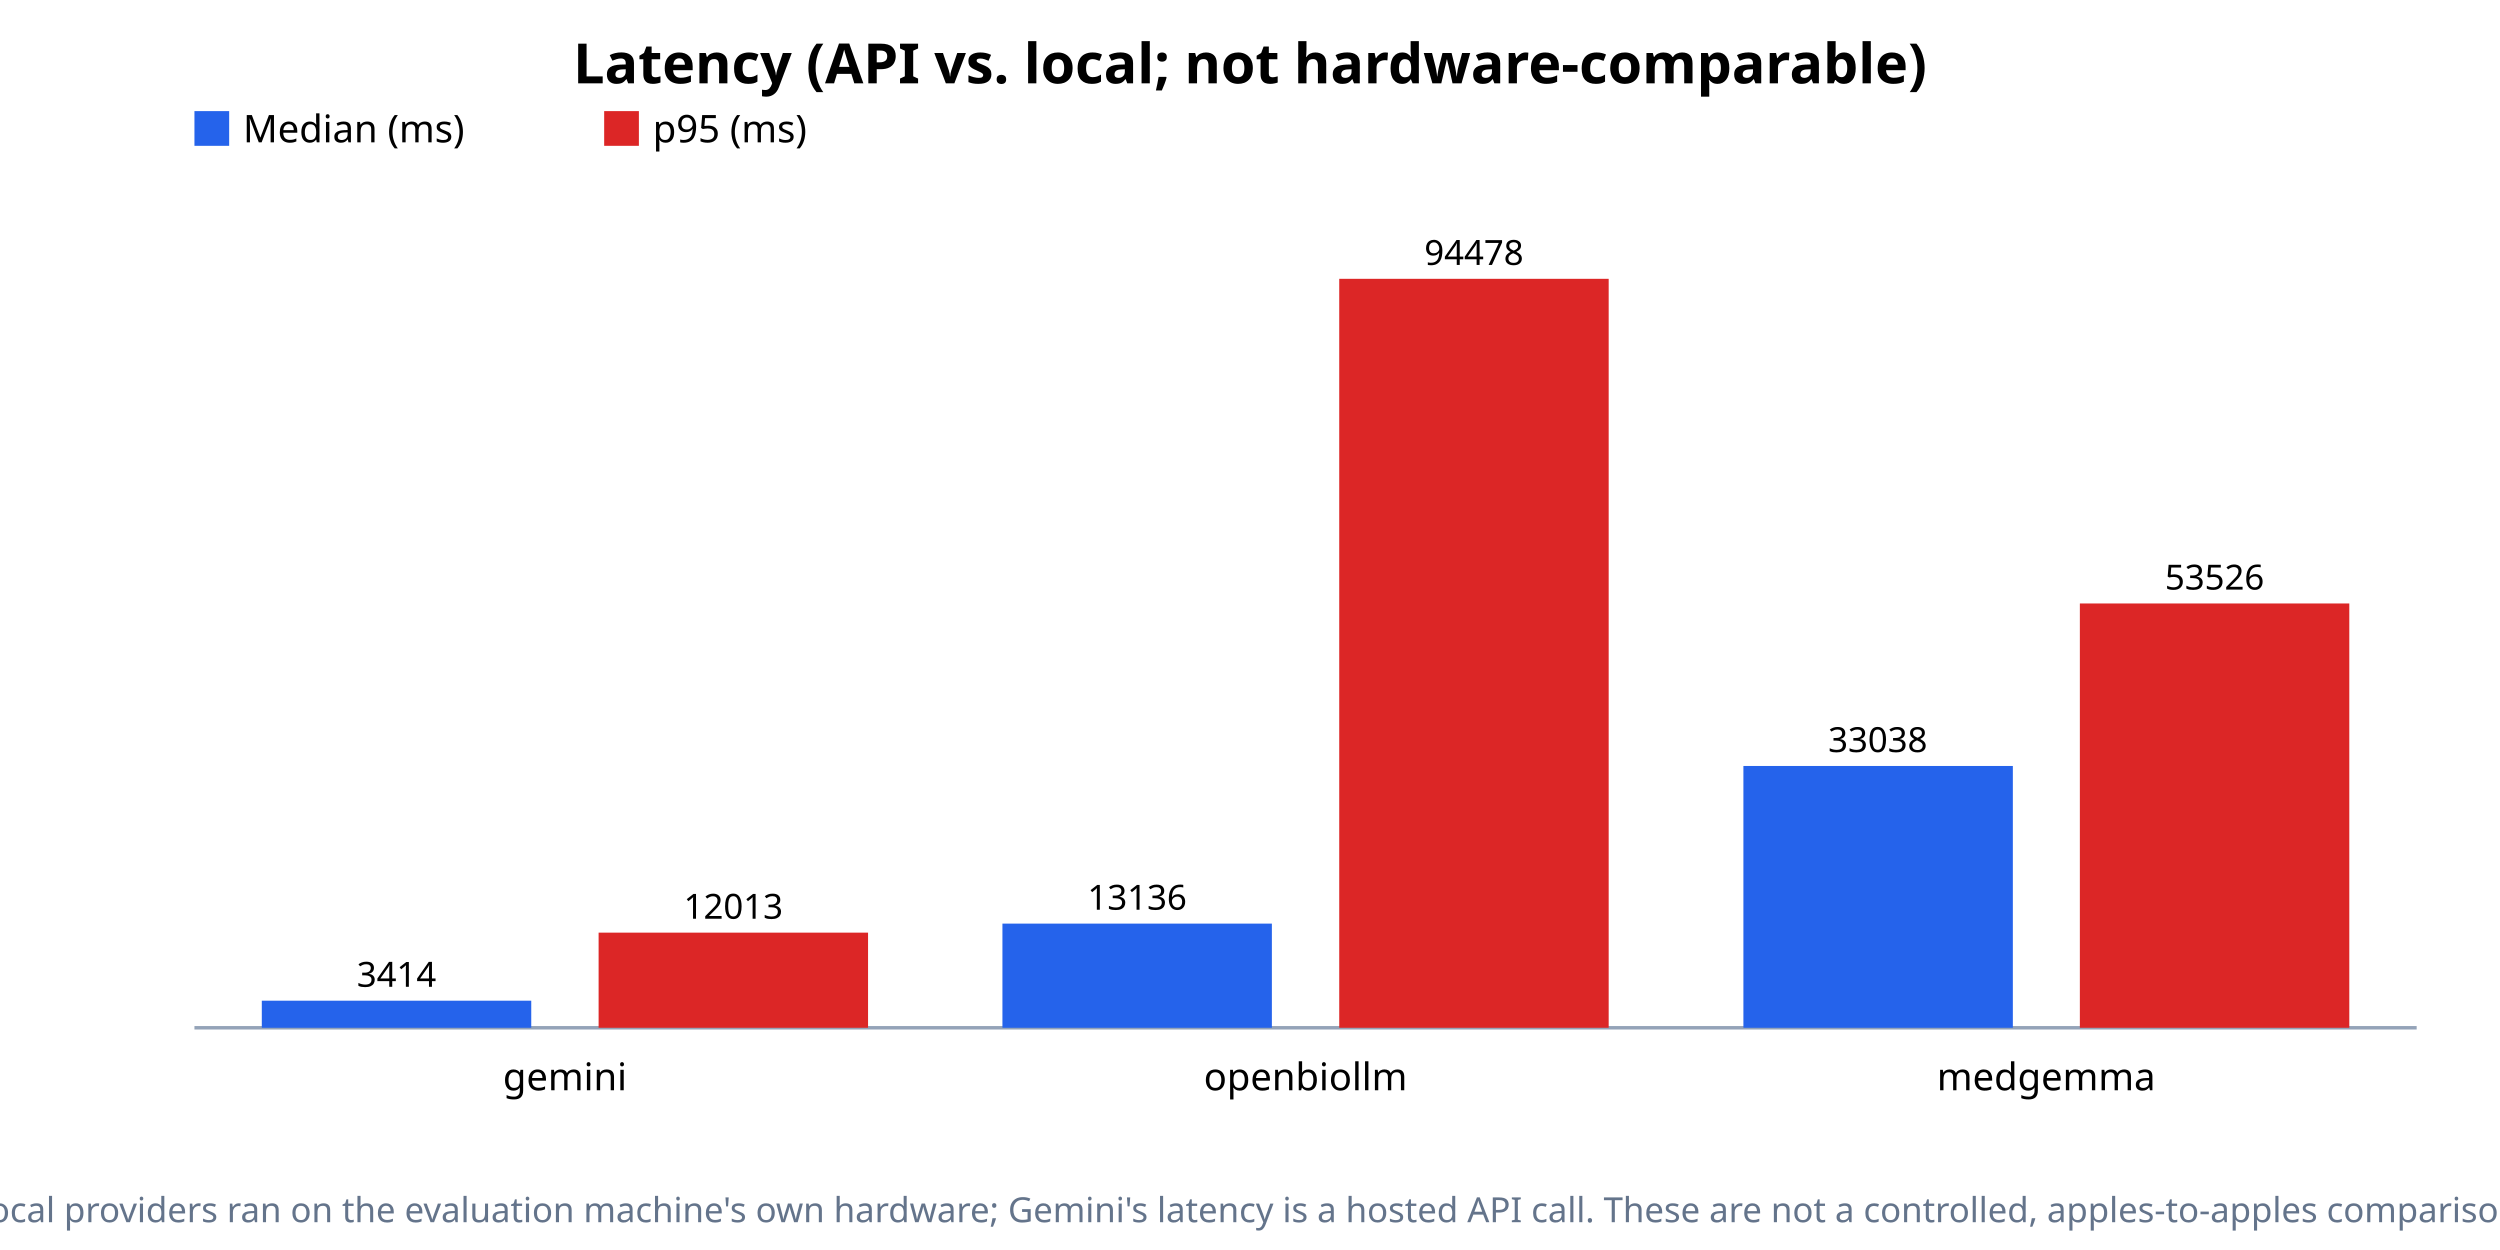
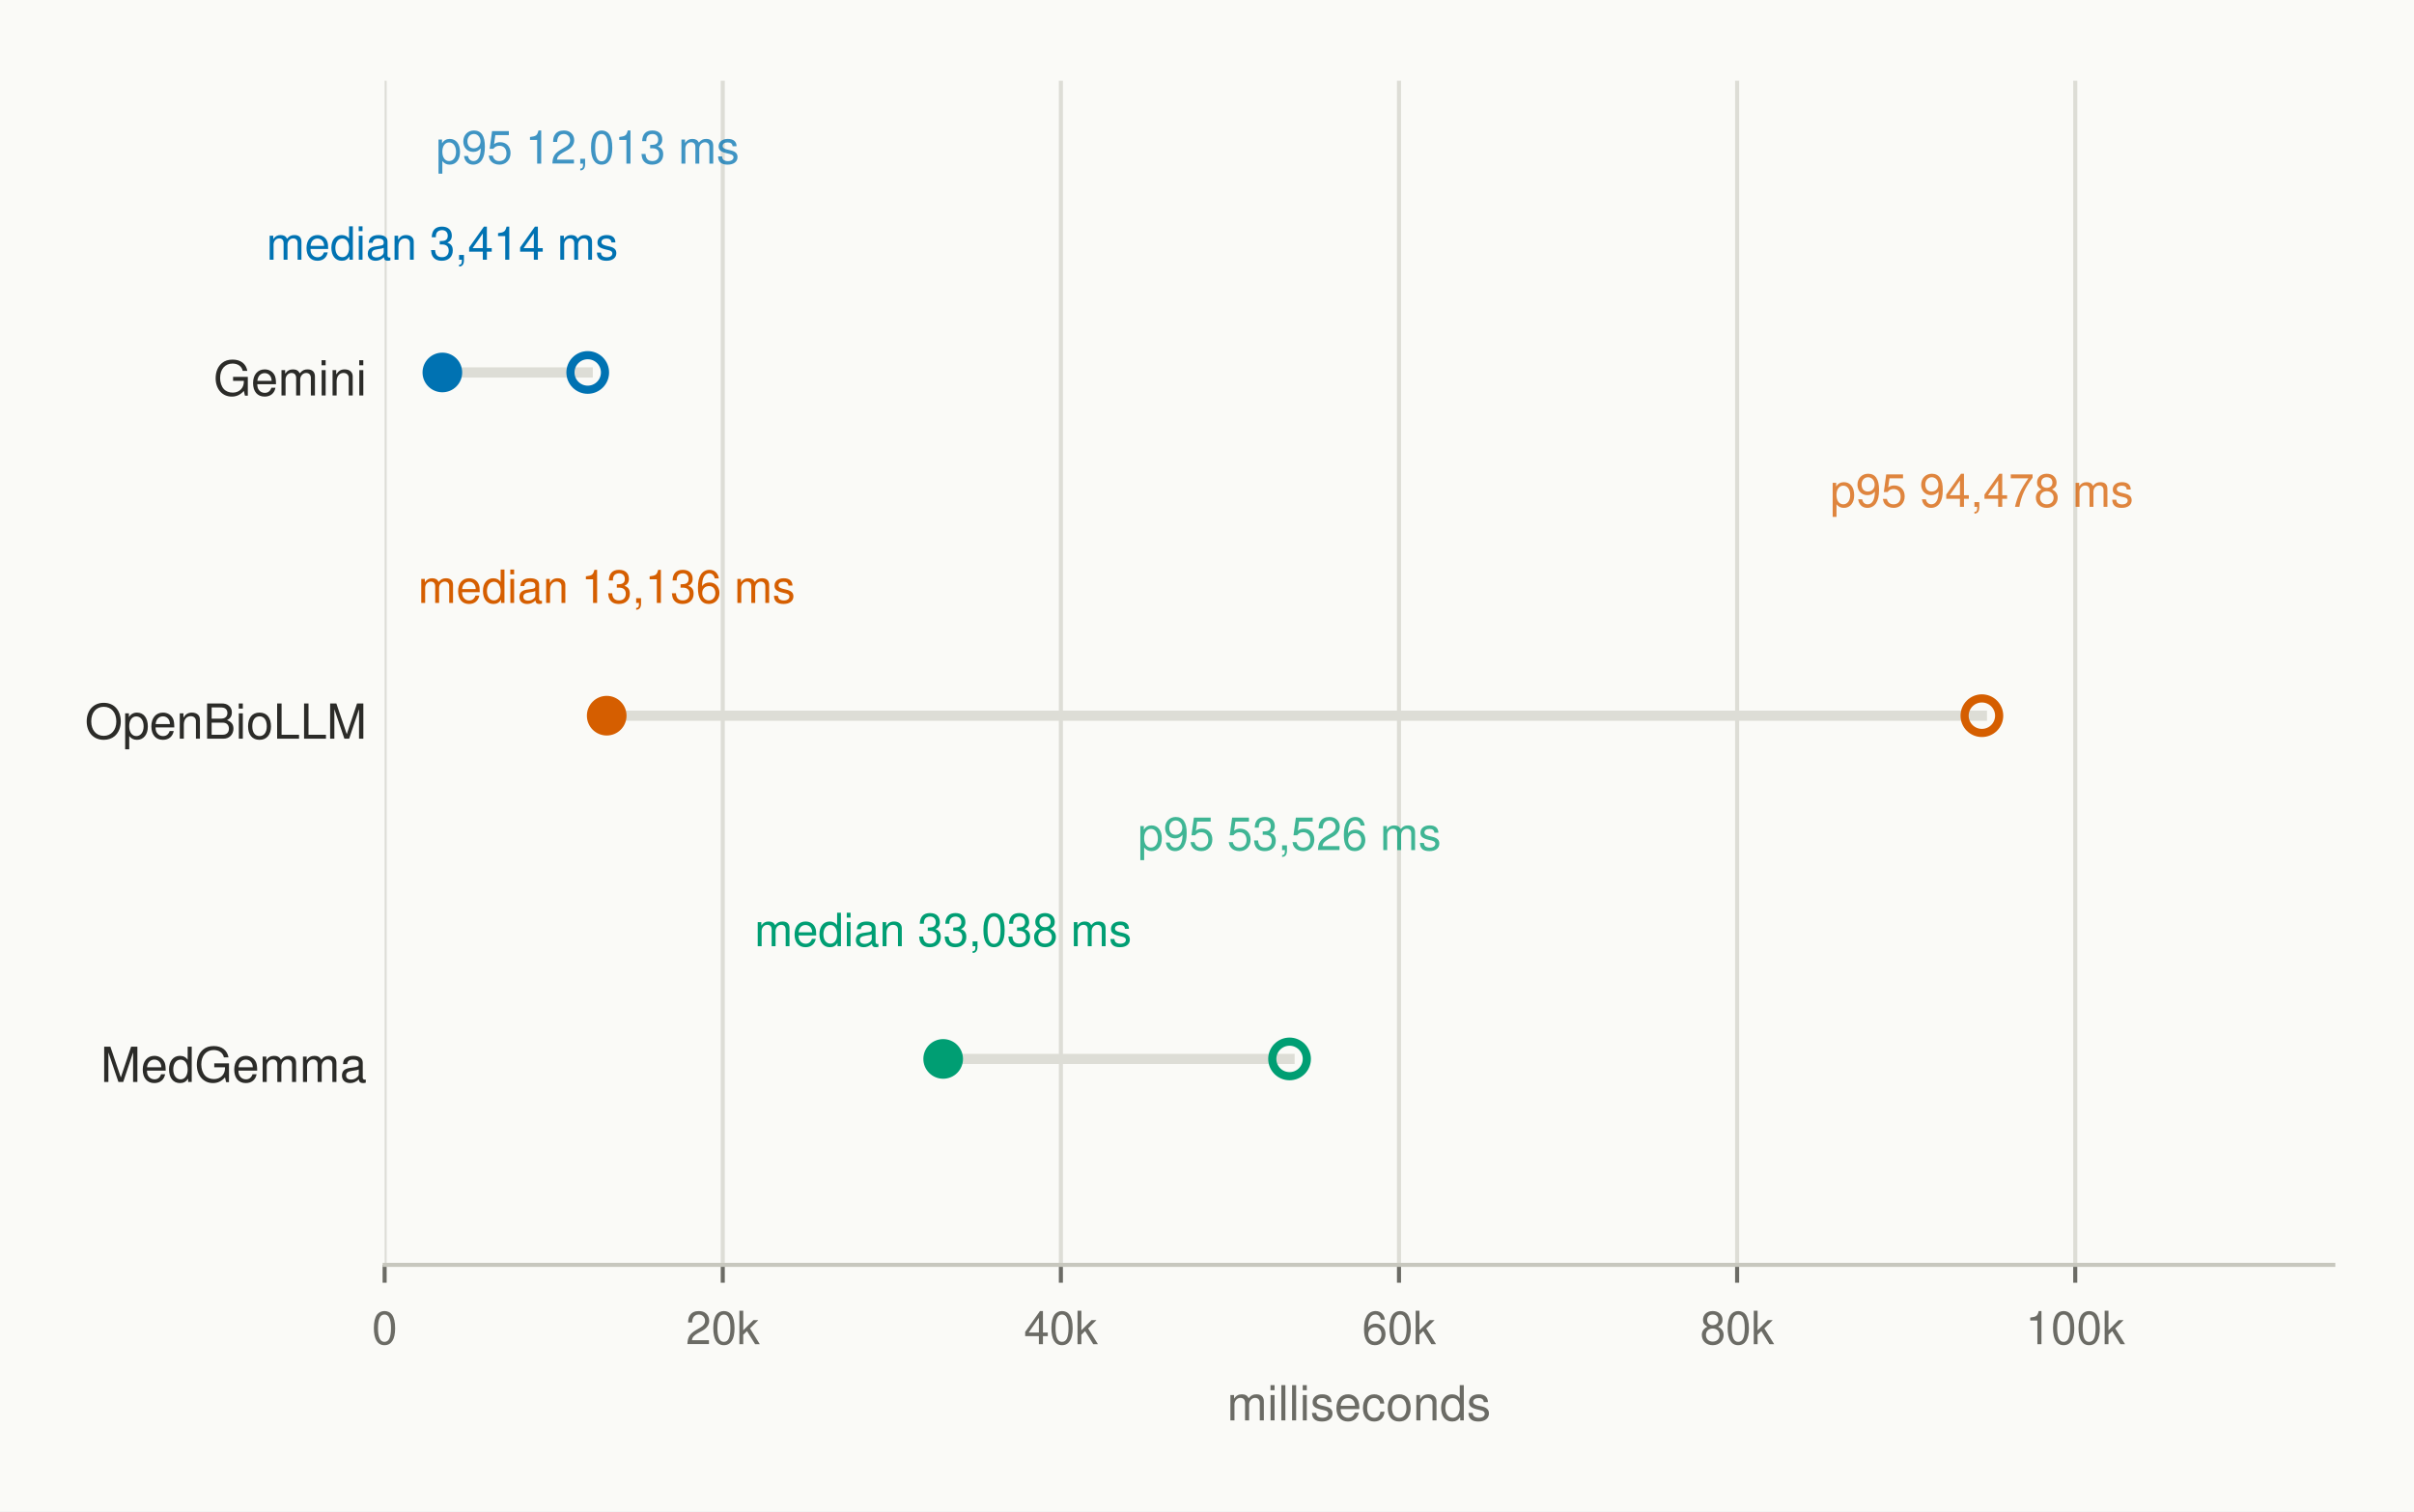
- <svg xmlns="http://www.w3.org/2000/svg" viewBox="0 0 720 360" width="720" height="360" font-family="sans-serif">
-   <rect x="0" y="0" width="720" height="360" fill="white" />
-   <text x="360.0" y="24" text-anchor="middle" font-size="16" font-weight="bold">Latency (API vs. local; not hardware-comparable)</text>
-   <line x1="56" y1="296.0" x2="696" y2="296.0" stroke="#94a3b8" stroke-width="1" />
-   <rect x="56" y="32" width="10" height="10" fill="#2563eb" />
-   <text x="70" y="41" font-size="11">Median (ms)</text>
-   <rect x="174" y="32" width="10" height="10" fill="#dc2626" />
-   <text x="188" y="41" font-size="11">p95 (ms)</text>
-   <rect x="75.4" y="288.2" width="77.6" height="7.8" fill="#2563eb" />
-   <text x="114.2" y="284.2" text-anchor="middle" font-size="10">3414</text>
-   <rect x="172.4" y="268.6" width="77.6" height="27.4" fill="#dc2626" />
-   <text x="211.2" y="264.6" text-anchor="middle" font-size="10">12013</text>
-   <text x="162.7" y="314.0" text-anchor="middle" font-size="11">gemini</text>
-   <rect x="288.7" y="266.0" width="77.6" height="30.0" fill="#2563eb" />
-   <text x="327.5" y="262.0" text-anchor="middle" font-size="10">13136</text>
-   <rect x="385.7" y="80.3" width="77.6" height="215.7" fill="#dc2626" />
-   <text x="424.5" y="76.3" text-anchor="middle" font-size="10">94478</text>
-   <text x="376.0" y="314.0" text-anchor="middle" font-size="11">openbiollm</text>
-   <rect x="502.1" y="220.6" width="77.6" height="75.4" fill="#2563eb" />
-   <text x="540.8" y="216.6" text-anchor="middle" font-size="10">33038</text>
-   <rect x="599.0" y="173.8" width="77.6" height="122.2" fill="#dc2626" />
-   <text x="637.8" y="169.8" text-anchor="middle" font-size="10">53526</text>
-   <text x="589.3" y="314.0" text-anchor="middle" font-size="11">medgemma</text>
-   <text x="360.0" y="352" text-anchor="middle" font-size="10" fill="#64748b">Local providers ran on the evaluation machine's own hardware; Gemini's latency is a hosted API call. These are not a controlled, apples-to-apples comparison.</text>
+ <svg xmlns="http://www.w3.org/2000/svg" xmlns:xlink="http://www.w3.org/1999/xlink" width="473.744pt" height="296.64pt" viewBox="0 0 473.744 296.64" version="1.1">
+   <defs>
+     <style type="text/css">*{stroke-linejoin: round; stroke-linecap: butt}</style>
+   </defs>
+   <g id="figure_1">
+     <g id="patch_1">
+       <path d="M 0 296.64  L 473.744 296.64  L 473.744 0  L 0 0  z " style="fill: #fafaf7" />
+     </g>
+     <g id="axes_1">
+       <g id="patch_2">
+         <path d="M 75.484 248.248  L 457.904 248.248  L 457.904 15.84  L 75.484 15.84  z " style="fill: #fafaf7" />
+       </g>
+       <g id="matplotlib.axis_1">
+         <g id="xtick_1">
+           <g id="line2d_1">
+             <path d="M 75.484 248.248  L 75.484 15.84  " clip-path="url(#pb5ea95abb7)" style="fill: none; stroke: #ddddd6; stroke-width: 0.8; stroke-linecap: square" />
+           </g>
+           <g id="line2d_2">
+             <defs>
+               <path id="m3a7250f22e" d="M 0 0  L 0 3.5  " style="stroke: #6b6b65; stroke-width: 0.8" />
+             </defs>
+             <g>
+               <use xlink:href="#m3a7250f22e" x="75.484" y="248.248" style="fill: #6b6b65; stroke: #6b6b65; stroke-width: 0.8" />
+             </g>
+           </g>
+           <g id="text_1">
+             <text style="font-size: 9px; font-family: 'Helvetica Neue', 'Helvetica', 'Arial', 'Liberation Sans', 'DejaVu Sans', sans-serif; text-anchor: middle; fill: #6b6b65" x="75.484" y="263.815" transform="rotate(-0 75.48352 263.8155)">0</text>
+           </g>
+         </g>
+         <g id="xtick_2">
+           <g id="line2d_3">
+             <path d="M 141.84 248.248  L 141.84 15.84  " clip-path="url(#pb5ea95abb7)" style="fill: none; stroke: #ddddd6; stroke-width: 0.8; stroke-linecap: square" />
+           </g>
+           <g id="line2d_4">
+             <g>
+               <use xlink:href="#m3a7250f22e" x="141.84" y="248.248" style="fill: #6b6b65; stroke: #6b6b65; stroke-width: 0.8" />
+             </g>
+           </g>
+           <g id="text_2">
+             <text style="font-size: 9px; font-family: 'Helvetica Neue', 'Helvetica', 'Arial', 'Liberation Sans', 'DejaVu Sans', sans-serif; text-anchor: middle; fill: #6b6b65" x="141.84" y="263.815" transform="rotate(-0 141.8396 263.8155)">20k</text>
+           </g>
+         </g>
+         <g id="xtick_3">
+           <g id="line2d_5">
+             <path d="M 208.196 248.248  L 208.196 15.84  " clip-path="url(#pb5ea95abb7)" style="fill: none; stroke: #ddddd6; stroke-width: 0.8; stroke-linecap: square" />
+           </g>
+           <g id="line2d_6">
+             <g>
+               <use xlink:href="#m3a7250f22e" x="208.196" y="248.248" style="fill: #6b6b65; stroke: #6b6b65; stroke-width: 0.8" />
+             </g>
+           </g>
+           <g id="text_3">
+             <text style="font-size: 9px; font-family: 'Helvetica Neue', 'Helvetica', 'Arial', 'Liberation Sans', 'DejaVu Sans', sans-serif; text-anchor: middle; fill: #6b6b65" x="208.196" y="263.815" transform="rotate(-0 208.1956 263.8155)">40k</text>
+           </g>
+         </g>
+         <g id="xtick_4">
+           <g id="line2d_7">
+             <path d="M 274.552 248.248  L 274.552 15.84  " clip-path="url(#pb5ea95abb7)" style="fill: none; stroke: #ddddd6; stroke-width: 0.8; stroke-linecap: square" />
+           </g>
+           <g id="line2d_8">
+             <g>
+               <use xlink:href="#m3a7250f22e" x="274.552" y="248.248" style="fill: #6b6b65; stroke: #6b6b65; stroke-width: 0.8" />
+             </g>
+           </g>
+           <g id="text_4">
+             <text style="font-size: 9px; font-family: 'Helvetica Neue', 'Helvetica', 'Arial', 'Liberation Sans', 'DejaVu Sans', sans-serif; text-anchor: middle; fill: #6b6b65" x="274.552" y="263.815" transform="rotate(-0 274.5517 263.8155)">60k</text>
+           </g>
+         </g>
+         <g id="xtick_5">
+           <g id="line2d_9">
+             <path d="M 340.908 248.248  L 340.908 15.84  " clip-path="url(#pb5ea95abb7)" style="fill: none; stroke: #ddddd6; stroke-width: 0.8; stroke-linecap: square" />
+           </g>
+           <g id="line2d_10">
+             <g>
+               <use xlink:href="#m3a7250f22e" x="340.908" y="248.248" style="fill: #6b6b65; stroke: #6b6b65; stroke-width: 0.8" />
+             </g>
+           </g>
+           <g id="text_5">
+             <text style="font-size: 9px; font-family: 'Helvetica Neue', 'Helvetica', 'Arial', 'Liberation Sans', 'DejaVu Sans', sans-serif; text-anchor: middle; fill: #6b6b65" x="340.908" y="263.815" transform="rotate(-0 340.9077 263.8155)">80k</text>
+           </g>
+         </g>
+         <g id="xtick_6">
+           <g id="line2d_11">
+             <path d="M 407.264 248.248  L 407.264 15.84  " clip-path="url(#pb5ea95abb7)" style="fill: none; stroke: #ddddd6; stroke-width: 0.8; stroke-linecap: square" />
+           </g>
+           <g id="line2d_12">
+             <g>
+               <use xlink:href="#m3a7250f22e" x="407.264" y="248.248" style="fill: #6b6b65; stroke: #6b6b65; stroke-width: 0.8" />
+             </g>
+           </g>
+           <g id="text_6">
+             <text style="font-size: 9px; font-family: 'Helvetica Neue', 'Helvetica', 'Arial', 'Liberation Sans', 'DejaVu Sans', sans-serif; text-anchor: middle; fill: #6b6b65" x="407.264" y="263.815" transform="rotate(-0 407.2638 263.8155)">100k</text>
+           </g>
+         </g>
+         <g id="text_7">
+           <text style="font-size: 9.5px; font-family: 'Helvetica Neue', 'Helvetica', 'Arial', 'Liberation Sans', 'DejaVu Sans', sans-serif; text-anchor: middle; fill: #6b6b65" x="266.694" y="278.776" transform="rotate(-0 266.6935 278.7765)">milliseconds</text>
+         </g>
+       </g>
+       <g id="matplotlib.axis_2">
+         <g id="ytick_1">
+           <g id="line2d_13" />
+           <g id="text_8">
+             <text style="font-size: 9.5px; font-family: 'Helvetica Neue', 'Helvetica', 'Arial', 'Liberation Sans', 'DejaVu Sans', sans-serif; text-anchor: end; fill: #2b2b28" x="71.984" y="212.351" transform="rotate(-0 71.98352 212.3508)">MedGemma</text>
+           </g>
+         </g>
+         <g id="ytick_2">
+           <g id="line2d_14" />
+           <g id="text_9">
+             <text style="font-size: 9.5px; font-family: 'Helvetica Neue', 'Helvetica', 'Arial', 'Liberation Sans', 'DejaVu Sans', sans-serif; text-anchor: end; fill: #2b2b28" x="71.984" y="144.986" transform="rotate(-0 71.98352 144.9863)">OpenBioLLM</text>
+           </g>
+         </g>
+         <g id="ytick_3">
+           <g id="line2d_15" />
+           <g id="text_10">
+             <text style="font-size: 9.5px; font-family: 'Helvetica Neue', 'Helvetica', 'Arial', 'Liberation Sans', 'DejaVu Sans', sans-serif; text-anchor: end; fill: #2b2b28" x="71.984" y="77.622" transform="rotate(-0 71.98352 77.62182)">Gemini</text>
+           </g>
+         </g>
+       </g>
+       <g id="line2d_16">
+         <path d="M 86.812 73.1  L 115.341 73.1  " clip-path="url(#pb5ea95abb7)" style="fill: none; stroke: #ddddd6; stroke-width: 2; stroke-linecap: square" />
+       </g>
+       <g id="line2d_17">
+         <path d="M 119.065 140.464  L 388.943 140.464  " clip-path="url(#pb5ea95abb7)" style="fill: none; stroke: #ddddd6; stroke-width: 2; stroke-linecap: square" />
+       </g>
+       <g id="line2d_18">
+         <path d="M 185.096 207.829  L 253.073 207.829  " clip-path="url(#pb5ea95abb7)" style="fill: none; stroke: #ddddd6; stroke-width: 2; stroke-linecap: square" />
+       </g>
+       <g id="patch_3">
+         <path d="M 75.484 248.248  L 457.904 248.248  " style="fill: none; stroke: #c7c7be; stroke-width: 0.8; stroke-linejoin: miter; stroke-linecap: square" />
+       </g>
+       <g id="PathCollection_1">
+         <defs>
+           <path id="mc70e00a576" d="M 0 3.391  C 0.899 3.391 1.762 3.034 2.398 2.398  C 3.034 1.762 3.391 0.899 3.391 0  C 3.391 -0.899 3.034 -1.762 2.398 -2.398  C 1.762 -3.034 0.899 -3.391 0 -3.391  C -0.899 -3.391 -1.762 -3.034 -2.398 -2.398  C -3.034 -1.762 -3.391 -0.899 -3.391 0  C -3.391 0.899 -3.034 1.762 -2.398 2.398  C -1.762 3.034 -0.899 3.391 0 3.391  z " style="stroke: #0072b2" />
+         </defs>
+         <g clip-path="url(#pb5ea95abb7)">
+           <use xlink:href="#mc70e00a576" x="86.812" y="73.1" style="fill: #0072b2; stroke: #0072b2" />
+         </g>
+       </g>
+       <g id="PathCollection_2">
+         <path d="M 115.341 76.491  C 116.24 76.491 117.103 76.134 117.739 75.498  C 118.375 74.862 118.732 73.999 118.732 73.1  C 118.732 72.2 118.375 71.338 117.739 70.702  C 117.103 70.066 116.24 69.709 115.341 69.709  C 114.442 69.709 113.579 70.066 112.943 70.702  C 112.307 71.338 111.95 72.2 111.95 73.1  C 111.95 73.999 112.307 74.862 112.943 75.498  C 113.579 76.134 114.442 76.491 115.341 76.491  L 115.341 76.491  z " clip-path="url(#pb5ea95abb7)" style="fill: none; stroke: #0072b2; stroke-width: 1.6" />
+       </g>
+       <g id="text_11">
+         <text style="font-size: 9px; font-family: 'Helvetica Neue', 'Helvetica', 'Arial', 'Liberation Sans', 'DejaVu Sans', sans-serif; text-anchor: middle; fill: #0072b2" x="86.812" y="50.973" transform="rotate(-0 86.81199 50.97347)">median 3,414 ms</text>
+       </g>
+       <g id="text_12">
+         <text style="font-size: 9px; font-family: 'Helvetica Neue', 'Helvetica', 'Arial', 'Liberation Sans', 'DejaVu Sans', sans-serif; text-anchor: middle; fill: #0072b2; opacity: 0.75" x="115.341" y="32.111" transform="rotate(-0 115.3409 32.11141)">p95 12,013 ms</text>
+       </g>
+       <g id="PathCollection_3">
+         <defs>
+           <path id="md81ccfb28b" d="M 0 3.391  C 0.899 3.391 1.762 3.034 2.398 2.398  C 3.034 1.762 3.391 0.899 3.391 0  C 3.391 -0.899 3.034 -1.762 2.398 -2.398  C 1.762 -3.034 0.899 -3.391 0 -3.391  C -0.899 -3.391 -1.762 -3.034 -2.398 -2.398  C -3.034 -1.762 -3.391 -0.899 -3.391 0  C -3.391 0.899 -3.034 1.762 -2.398 2.398  C -1.762 3.034 -0.899 3.391 0 3.391  z " style="stroke: #d55e00" />
+         </defs>
+         <g clip-path="url(#pb5ea95abb7)">
+           <use xlink:href="#md81ccfb28b" x="119.065" y="140.464" style="fill: #d55e00; stroke: #d55e00" />
+         </g>
+       </g>
+       <g id="PathCollection_4">
+         <path d="M 388.943 143.855  C 389.842 143.855 390.705 143.498 391.34 142.862  C 391.976 142.226 392.334 141.364 392.334 140.464  C 392.334 139.565 391.976 138.702 391.34 138.066  C 390.705 137.43 389.842 137.073 388.943 137.073  C 388.043 137.073 387.181 137.43 386.545 138.066  C 385.909 138.702 385.551 139.565 385.551 140.464  C 385.551 141.364 385.909 142.226 386.545 142.862  C 387.181 143.498 388.043 143.855 388.943 143.855  L 388.943 143.855  z " clip-path="url(#pb5ea95abb7)" style="fill: none; stroke: #d55e00; stroke-width: 1.6" />
+       </g>
+       <g id="text_13">
+         <text style="font-size: 9px; font-family: 'Helvetica Neue', 'Helvetica', 'Arial', 'Liberation Sans', 'DejaVu Sans', sans-serif; text-anchor: middle; fill: #d55e00" x="119.065" y="118.338" transform="rotate(-0 119.0645 118.338)">median 13,136 ms</text>
+       </g>
+       <g id="text_14">
+         <text style="font-size: 9px; font-family: 'Helvetica Neue', 'Helvetica', 'Arial', 'Liberation Sans', 'DejaVu Sans', sans-serif; text-anchor: middle; fill: #d55e00; opacity: 0.75" x="388.943" y="99.476" transform="rotate(-0 388.9425 99.47591)">p95 94,478 ms</text>
+       </g>
+       <g id="PathCollection_5">
+         <defs>
+           <path id="mf9dceb7523" d="M 0 3.391  C 0.899 3.391 1.762 3.034 2.398 2.398  C 3.034 1.762 3.391 0.899 3.391 0  C 3.391 -0.899 3.034 -1.762 2.398 -2.398  C 1.762 -3.034 0.899 -3.391 0 -3.391  C -0.899 -3.391 -1.762 -3.034 -2.398 -2.398  C -3.034 -1.762 -3.391 -0.899 -3.391 0  C -3.391 0.899 -3.034 1.762 -2.398 2.398  C -1.762 3.034 -0.899 3.391 0 3.391  z " style="stroke: #009e73" />
+         </defs>
+         <g clip-path="url(#pb5ea95abb7)">
+           <use xlink:href="#mf9dceb7523" x="185.096" y="207.829" style="fill: #009e73; stroke: #009e73" />
+         </g>
+       </g>
+       <g id="PathCollection_6">
+         <path d="M 253.073 211.22  C 253.972 211.22 254.835 210.863 255.471 210.227  C 256.107 209.591 256.464 208.728 256.464 207.829  C 256.464 206.929 256.107 206.067 255.471 205.431  C 254.835 204.795 253.972 204.438 253.073 204.438  C 252.174 204.438 251.311 204.795 250.675 205.431  C 250.039 206.067 249.682 206.929 249.682 207.829  C 249.682 208.728 250.039 209.591 250.675 210.227  C 251.311 210.863 252.174 211.22 253.073 211.22  L 253.073 211.22  z " clip-path="url(#pb5ea95abb7)" style="fill: none; stroke: #009e73; stroke-width: 1.6" />
+       </g>
+       <g id="text_15">
+         <text style="font-size: 9px; font-family: 'Helvetica Neue', 'Helvetica', 'Arial', 'Liberation Sans', 'DejaVu Sans', sans-serif; text-anchor: middle; fill: #009e73" x="185.096" y="185.702" transform="rotate(-0 185.0962 185.7025)">median 33,038 ms</text>
+       </g>
+       <g id="text_16">
+         <text style="font-size: 9px; font-family: 'Helvetica Neue', 'Helvetica', 'Arial', 'Liberation Sans', 'DejaVu Sans', sans-serif; text-anchor: middle; fill: #009e73; opacity: 0.75" x="253.073" y="166.84" transform="rotate(-0 253.0729 166.8404)">p95 53,526 ms</text>
+       </g>
+     </g>
+   </g>
+   <defs>
+     <clipPath id="pb5ea95abb7">
+       <rect x="75.484" y="15.84" width="382.42" height="232.407" />
+     </clipPath>
+   </defs>
</svg>
